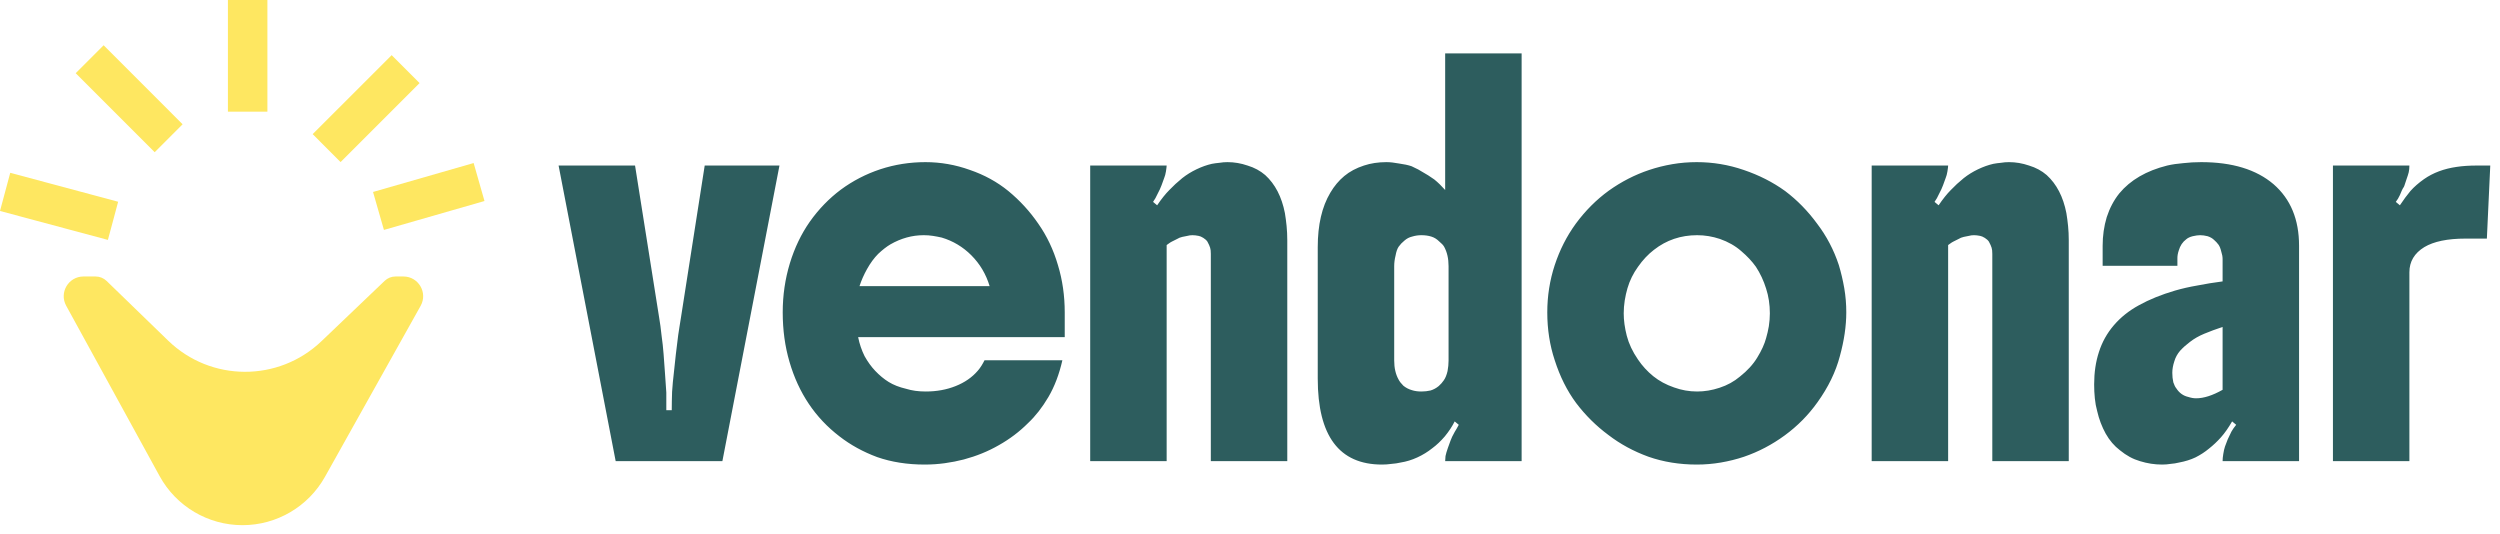
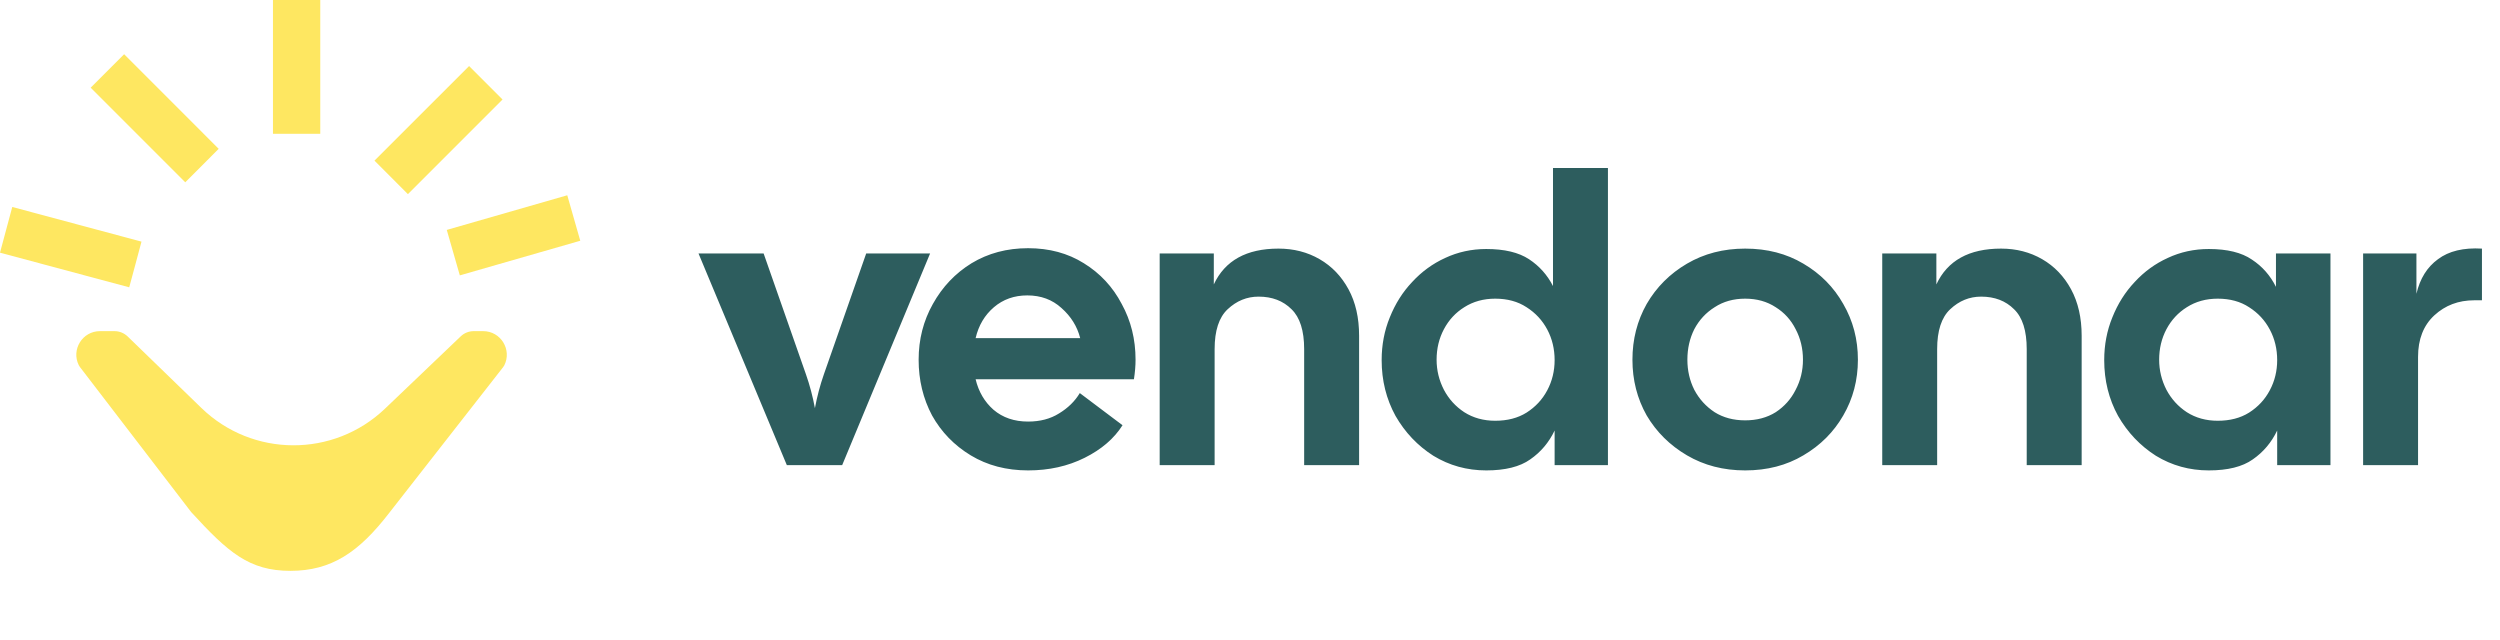
- <svg xmlns="http://www.w3.org/2000/svg" width="103" height="22" viewBox="0 0 103 22" fill="none">
-   <path d="M2.726 12.595C2.429 12.053 2.821 11.391 3.44 11.391H3.938C4.107 11.391 4.269 11.457 4.391 11.574L6.927 14.033C8.684 15.738 11.475 15.748 13.245 14.057L15.848 11.571C15.969 11.455 16.13 11.391 16.298 11.391H16.62C17.241 11.391 17.633 12.059 17.33 12.601L13.389 19.644C12.7 20.875 11.4 21.637 9.99 21.637C8.569 21.637 7.26 20.862 6.576 19.615L2.726 12.595Z" fill="#FEE761" />
+ <svg xmlns="http://www.w3.org/2000/svg" width="86" height="22" viewBox="0 0 86 22" fill="none">
+   <path d="M2.75 12.626C2.734 12.606 2.72 12.584 2.709 12.561C2.445 12.026 2.834 11.391 3.44 11.391H3.938C4.107 11.391 4.269 11.457 4.391 11.574L6.927 14.033C8.684 15.738 11.475 15.748 13.245 14.057L15.848 11.571C15.969 11.455 16.13 11.391 16.298 11.391H16.62C17.228 11.391 17.617 12.032 17.348 12.568C17.336 12.59 17.322 12.612 17.306 12.632L13.389 17.644C12.344 19 11.4 19.637 9.99 19.637C8.569 19.637 7.844 19 6.576 17.615L2.75 12.626Z" fill="#FEE761" />
  <path d="M4.867 8.312L4.657 9.098L4.445 9.884L0 8.692L0.422 7.12L4.867 8.312ZM19.961 8.282L15.818 9.473L15.593 8.69L15.369 7.909L19.514 6.717L19.961 8.282ZM17.287 3.423L14.032 6.678L12.882 5.526L16.137 2.272L17.287 3.423ZM7.523 5.12L6.373 6.271L3.119 3.016L4.27 1.865L7.523 5.12ZM11.017 4.602H9.39V0H11.017V4.602Z" fill="#FEE761" />
-   <path d="M26.164 6.82L27.158 13.092C27.195 13.307 27.228 13.549 27.256 13.82C27.293 14.081 27.321 14.338 27.34 14.59C27.359 14.833 27.377 15.089 27.396 15.36C27.415 15.621 27.433 15.892 27.452 16.172C27.452 16.303 27.452 16.429 27.452 16.55V16.9H27.676C27.676 16.676 27.681 16.424 27.69 16.144C27.709 15.864 27.732 15.612 27.76 15.388C27.779 15.183 27.807 14.921 27.844 14.604C27.881 14.287 27.914 14.021 27.942 13.806C27.961 13.685 27.979 13.563 27.998 13.442C28.017 13.321 28.035 13.204 28.054 13.092L29.034 6.82H32.114L29.762 19H25.366L23.014 6.82H26.164ZM43.867 12.868V13.89H35.355C35.411 14.17 35.5 14.431 35.621 14.674C35.752 14.907 35.897 15.108 36.056 15.276C36.233 15.463 36.419 15.617 36.615 15.738C36.812 15.859 37.05 15.953 37.33 16.018C37.451 16.055 37.577 16.083 37.708 16.102C37.847 16.121 37.992 16.13 38.142 16.13C38.59 16.13 39 16.055 39.373 15.906C39.747 15.757 40.05 15.547 40.283 15.276C40.34 15.211 40.391 15.141 40.438 15.066C40.484 14.991 40.526 14.917 40.563 14.842H43.77C43.639 15.421 43.447 15.925 43.196 16.354C42.944 16.783 42.663 17.143 42.355 17.432C42.001 17.787 41.599 18.09 41.151 18.342C40.713 18.594 40.232 18.79 39.709 18.93C39.458 18.995 39.196 19.047 38.925 19.084C38.655 19.121 38.38 19.14 38.099 19.14C37.381 19.14 36.727 19.037 36.139 18.832C35.561 18.617 35.043 18.333 34.586 17.978C33.587 17.213 32.901 16.191 32.528 14.912C32.341 14.277 32.248 13.596 32.248 12.868C32.248 12.168 32.346 11.496 32.541 10.852C32.737 10.208 33.013 9.634 33.367 9.13C33.731 8.617 34.156 8.178 34.642 7.814C35.136 7.45 35.678 7.17 36.266 6.974C36.863 6.778 37.483 6.68 38.127 6.68C38.753 6.68 39.364 6.787 39.962 7.002C40.559 7.207 41.086 7.497 41.544 7.87C42.02 8.262 42.43 8.71 42.776 9.214C43.13 9.718 43.401 10.287 43.587 10.922C43.774 11.538 43.867 12.187 43.867 12.868ZM35.411 11.79H40.773C40.624 11.295 40.372 10.871 40.017 10.516C39.672 10.171 39.266 9.928 38.8 9.788C38.678 9.76 38.557 9.737 38.435 9.718C38.314 9.699 38.188 9.69 38.057 9.69C37.581 9.69 37.124 9.816 36.685 10.068C36.527 10.161 36.359 10.292 36.181 10.46C36.014 10.628 35.859 10.838 35.719 11.09C35.589 11.323 35.486 11.557 35.411 11.79ZM44.916 6.82H48.066C48.066 6.857 48.056 6.937 48.038 7.058C48.019 7.17 47.996 7.259 47.968 7.324C47.931 7.427 47.893 7.529 47.856 7.632C47.819 7.735 47.763 7.856 47.688 7.996C47.66 8.052 47.632 8.108 47.604 8.164C47.576 8.211 47.543 8.262 47.506 8.318L47.674 8.458C47.851 8.197 48.019 7.987 48.178 7.828C48.337 7.66 48.514 7.497 48.71 7.338C48.887 7.198 49.083 7.077 49.298 6.974C49.513 6.871 49.722 6.797 49.928 6.75C50.031 6.731 50.133 6.717 50.236 6.708C50.348 6.689 50.46 6.68 50.572 6.68C50.852 6.68 51.127 6.727 51.398 6.82C51.678 6.904 51.92 7.035 52.126 7.212C52.536 7.585 52.807 8.108 52.938 8.78C52.966 8.948 52.989 9.125 53.008 9.312C53.026 9.499 53.036 9.695 53.036 9.9V19H49.886V10.46C49.886 10.348 49.877 10.264 49.858 10.208C49.839 10.143 49.802 10.059 49.746 9.956C49.709 9.9 49.653 9.849 49.578 9.802C49.503 9.755 49.438 9.727 49.382 9.718C49.288 9.699 49.205 9.69 49.13 9.69C49.055 9.69 48.985 9.699 48.92 9.718C48.855 9.727 48.785 9.741 48.71 9.76C48.626 9.779 48.556 9.807 48.5 9.844C48.444 9.872 48.369 9.909 48.276 9.956C48.239 9.975 48.201 9.998 48.164 10.026C48.136 10.045 48.103 10.068 48.066 10.096V19H44.916V6.82ZM62.691 19H59.541C59.541 18.944 59.546 18.874 59.555 18.79C59.574 18.697 59.607 18.585 59.653 18.454C59.7 18.333 59.737 18.23 59.765 18.146C59.793 18.062 59.849 17.945 59.933 17.796C59.961 17.749 59.989 17.703 60.017 17.656C60.045 17.6 60.073 17.549 60.101 17.502L59.933 17.362C59.831 17.567 59.695 17.773 59.527 17.978C59.359 18.174 59.187 18.337 59.009 18.468C58.823 18.617 58.617 18.743 58.393 18.846C58.169 18.949 57.941 19.019 57.707 19.056C57.586 19.084 57.46 19.103 57.329 19.112C57.199 19.131 57.068 19.14 56.937 19.14C55.173 19.14 54.291 17.959 54.291 15.598V10.18C54.291 9.265 54.464 8.519 54.809 7.94C54.968 7.669 55.159 7.441 55.383 7.254C55.607 7.067 55.878 6.923 56.195 6.82C56.475 6.727 56.783 6.68 57.119 6.68C57.269 6.68 57.441 6.699 57.637 6.736C57.843 6.764 58.015 6.801 58.155 6.848C58.361 6.941 58.519 7.025 58.631 7.1C58.753 7.165 58.907 7.263 59.093 7.394C59.243 7.515 59.392 7.66 59.541 7.828V2.2H62.691V19ZM59.681 14.856V10.964C59.681 10.656 59.621 10.39 59.499 10.166C59.462 10.101 59.392 10.026 59.289 9.942C59.196 9.849 59.089 9.783 58.967 9.746C58.846 9.709 58.711 9.69 58.561 9.69C58.431 9.69 58.305 9.709 58.183 9.746C58.062 9.774 57.955 9.83 57.861 9.914C57.768 9.989 57.689 10.073 57.623 10.166C57.567 10.25 57.525 10.371 57.497 10.53C57.46 10.679 57.441 10.824 57.441 10.964V14.856C57.441 15.164 57.502 15.425 57.623 15.64C57.661 15.715 57.726 15.799 57.819 15.892C57.922 15.976 58.039 16.037 58.169 16.074C58.281 16.111 58.412 16.13 58.561 16.13C58.692 16.13 58.818 16.116 58.939 16.088C59.061 16.051 59.173 15.99 59.275 15.906C59.359 15.831 59.429 15.752 59.485 15.668C59.551 15.575 59.602 15.449 59.639 15.29C59.667 15.141 59.681 14.996 59.681 14.856ZM69.907 19.14C69.198 19.14 68.535 19.033 67.919 18.818C67.303 18.594 66.753 18.295 66.267 17.922C65.763 17.549 65.32 17.11 64.938 16.606C64.564 16.102 64.27 15.514 64.055 14.842C63.85 14.226 63.748 13.568 63.748 12.868C63.748 12.196 63.85 11.547 64.055 10.922C64.261 10.297 64.55 9.727 64.924 9.214C65.316 8.682 65.768 8.229 66.281 7.856C66.804 7.483 67.359 7.198 67.948 7.002C68.255 6.899 68.573 6.82 68.9 6.764C69.226 6.708 69.562 6.68 69.907 6.68C70.57 6.68 71.214 6.787 71.84 7.002C72.474 7.217 73.043 7.506 73.547 7.87C74.042 8.243 74.481 8.691 74.864 9.214C75.255 9.727 75.554 10.297 75.76 10.922C75.853 11.23 75.927 11.547 75.984 11.874C76.04 12.201 76.067 12.532 76.067 12.868C76.067 13.428 75.979 14.03 75.802 14.674C75.633 15.318 75.326 15.953 74.877 16.578C74.504 17.101 74.056 17.553 73.534 17.936C73.011 18.319 72.451 18.613 71.853 18.818C71.546 18.921 71.228 19 70.901 19.056C70.575 19.112 70.243 19.14 69.907 19.14ZM69.921 16.13C70.23 16.13 70.537 16.079 70.846 15.976C71.163 15.873 71.443 15.719 71.686 15.514C71.993 15.271 72.231 15.01 72.4 14.73C72.577 14.441 72.698 14.175 72.763 13.932C72.81 13.773 72.847 13.61 72.876 13.442C72.903 13.265 72.918 13.087 72.918 12.91C72.918 12.546 72.866 12.205 72.763 11.888C72.661 11.561 72.521 11.263 72.344 10.992C72.185 10.768 71.984 10.553 71.742 10.348C71.499 10.133 71.205 9.965 70.859 9.844C70.552 9.741 70.239 9.69 69.921 9.69C69.249 9.69 68.657 9.891 68.144 10.292C67.901 10.479 67.681 10.712 67.486 10.992C67.29 11.263 67.145 11.557 67.052 11.874C67.005 12.033 66.968 12.201 66.939 12.378C66.912 12.555 66.897 12.733 66.897 12.91C66.897 13.199 66.939 13.507 67.023 13.834C67.108 14.161 67.261 14.487 67.486 14.814C67.663 15.075 67.873 15.304 68.115 15.5C68.358 15.696 68.643 15.85 68.969 15.962C69.278 16.074 69.595 16.13 69.921 16.13ZM77.113 6.82H80.263C80.263 6.857 80.254 6.937 80.235 7.058C80.216 7.17 80.193 7.259 80.165 7.324C80.128 7.427 80.09 7.529 80.053 7.632C80.016 7.735 79.96 7.856 79.885 7.996C79.857 8.052 79.829 8.108 79.801 8.164C79.773 8.211 79.74 8.262 79.703 8.318L79.871 8.458C80.048 8.197 80.216 7.987 80.375 7.828C80.534 7.66 80.711 7.497 80.907 7.338C81.084 7.198 81.28 7.077 81.495 6.974C81.71 6.871 81.92 6.797 82.125 6.75C82.228 6.731 82.33 6.717 82.433 6.708C82.545 6.689 82.657 6.68 82.769 6.68C83.049 6.68 83.324 6.727 83.595 6.82C83.875 6.904 84.118 7.035 84.323 7.212C84.734 7.585 85.004 8.108 85.135 8.78C85.163 8.948 85.186 9.125 85.205 9.312C85.224 9.499 85.233 9.695 85.233 9.9V19H82.083V10.46C82.083 10.348 82.074 10.264 82.055 10.208C82.036 10.143 81.999 10.059 81.943 9.956C81.906 9.9 81.85 9.849 81.775 9.802C81.7 9.755 81.635 9.727 81.579 9.718C81.486 9.699 81.402 9.69 81.327 9.69C81.252 9.69 81.182 9.699 81.117 9.718C81.052 9.727 80.982 9.741 80.907 9.76C80.823 9.779 80.753 9.807 80.697 9.844C80.641 9.872 80.566 9.909 80.473 9.956C80.436 9.975 80.398 9.998 80.361 10.026C80.333 10.045 80.3 10.068 80.263 10.096V19H77.113V6.82ZM86.279 15.836C86.279 15.351 86.344 14.907 86.475 14.506C86.605 14.095 86.811 13.727 87.091 13.4C87.371 13.073 87.716 12.798 88.127 12.574C88.547 12.341 89.041 12.14 89.611 11.972C89.9 11.888 90.208 11.818 90.535 11.762C90.861 11.697 91.207 11.641 91.571 11.594V10.67C91.571 10.577 91.552 10.474 91.515 10.362C91.487 10.241 91.449 10.147 91.403 10.082C91.347 10.007 91.286 9.942 91.221 9.886C91.155 9.821 91.067 9.769 90.955 9.732C90.843 9.704 90.74 9.69 90.647 9.69C90.563 9.69 90.46 9.704 90.339 9.732C90.227 9.76 90.138 9.802 90.073 9.858C89.923 9.97 89.821 10.124 89.765 10.32C89.727 10.432 89.709 10.535 89.709 10.628V10.95H86.629V10.124C86.629 9.713 86.685 9.321 86.797 8.948C86.918 8.575 87.091 8.248 87.315 7.968C87.772 7.417 88.43 7.035 89.289 6.82C89.494 6.773 89.713 6.741 89.947 6.722C90.189 6.694 90.437 6.68 90.689 6.68C91.967 6.68 92.961 6.983 93.671 7.59C94.371 8.197 94.721 9.041 94.721 10.124V19H91.571C91.571 18.916 91.58 18.818 91.599 18.706C91.617 18.585 91.641 18.482 91.669 18.398C91.706 18.295 91.743 18.197 91.781 18.104C91.827 18.001 91.879 17.894 91.935 17.782C91.981 17.698 92.047 17.605 92.131 17.502L91.963 17.362C91.813 17.623 91.659 17.843 91.501 18.02C91.351 18.188 91.188 18.342 91.011 18.482C90.843 18.622 90.656 18.743 90.451 18.846C90.255 18.939 90.031 19.009 89.779 19.056C89.667 19.084 89.55 19.103 89.429 19.112C89.317 19.131 89.2 19.14 89.079 19.14C88.771 19.14 88.467 19.093 88.169 19C87.879 18.916 87.604 18.767 87.343 18.552C87.109 18.375 86.913 18.146 86.755 17.866C86.596 17.577 86.479 17.269 86.405 16.942C86.358 16.774 86.325 16.597 86.307 16.41C86.288 16.223 86.279 16.032 86.279 15.836ZM89.499 15.36C89.499 15.5 89.513 15.631 89.541 15.752C89.578 15.864 89.62 15.948 89.667 16.004C89.788 16.191 89.951 16.307 90.157 16.354C90.269 16.391 90.376 16.41 90.479 16.41C90.796 16.41 91.16 16.293 91.571 16.06V13.47C91.291 13.563 91.039 13.657 90.815 13.75C90.591 13.843 90.395 13.955 90.227 14.086C90.077 14.198 89.942 14.319 89.821 14.45C89.709 14.581 89.629 14.725 89.583 14.884C89.527 15.052 89.499 15.211 89.499 15.36ZM96.117 6.82H99.267C99.267 6.923 99.258 7.016 99.239 7.1C99.22 7.175 99.188 7.277 99.141 7.408C99.094 7.548 99.066 7.632 99.057 7.66C99.048 7.688 99.029 7.721 99.001 7.758C98.982 7.786 98.94 7.879 98.875 8.038C98.828 8.141 98.772 8.234 98.707 8.318L98.875 8.458C99.024 8.234 99.169 8.038 99.309 7.87C99.458 7.702 99.645 7.539 99.869 7.38C100.242 7.119 100.69 6.951 101.213 6.876C101.456 6.839 101.736 6.82 102.053 6.82H102.599L102.459 9.83H101.577C100.84 9.83 100.275 9.947 99.883 10.18C99.472 10.432 99.267 10.777 99.267 11.216V19H96.117V6.82Z" fill="#2D5D5E" />
+   <path d="M27.067 16L24.029 8.72H26.269L27.725 12.878C27.856 13.251 27.959 13.639 28.033 14.04C28.108 13.639 28.211 13.251 28.341 12.878L29.797 8.72H31.995L28.971 16H27.067ZM35.367 16.182C34.621 16.182 33.963 16.009 33.393 15.664C32.824 15.319 32.381 14.861 32.063 14.292C31.755 13.713 31.601 13.074 31.601 12.374C31.601 11.674 31.765 11.035 32.091 10.456C32.418 9.868 32.861 9.401 33.421 9.056C33.991 8.711 34.639 8.538 35.367 8.538C36.095 8.538 36.735 8.711 37.285 9.056C37.845 9.401 38.279 9.868 38.587 10.456C38.905 11.035 39.063 11.674 39.063 12.374C39.063 12.477 39.059 12.584 39.049 12.696C39.04 12.808 39.026 12.925 39.007 13.046H33.561C33.664 13.475 33.869 13.825 34.177 14.096C34.495 14.367 34.891 14.502 35.367 14.502C35.778 14.502 36.133 14.409 36.431 14.222C36.739 14.035 36.977 13.802 37.145 13.522L38.615 14.628C38.326 15.085 37.892 15.459 37.313 15.748C36.735 16.037 36.086 16.182 35.367 16.182ZM35.339 10.162C34.891 10.162 34.509 10.297 34.191 10.568C33.874 10.839 33.664 11.193 33.561 11.632H37.159C37.057 11.231 36.842 10.885 36.515 10.596C36.198 10.307 35.806 10.162 35.339 10.162ZM39.893 16V8.72H41.755V9.784C42.138 8.963 42.88 8.552 43.981 8.552C44.504 8.552 44.975 8.673 45.395 8.916C45.815 9.159 46.146 9.504 46.389 9.952C46.632 10.4 46.753 10.932 46.753 11.548V16H44.863V12.01C44.863 11.375 44.718 10.918 44.429 10.638C44.14 10.349 43.762 10.204 43.295 10.204C42.894 10.204 42.539 10.349 42.231 10.638C41.932 10.918 41.783 11.375 41.783 12.01V16H39.893ZM51.127 16.182C50.464 16.182 49.858 16.014 49.307 15.678C48.766 15.333 48.332 14.875 48.005 14.306C47.688 13.727 47.529 13.088 47.529 12.388C47.529 11.865 47.622 11.375 47.809 10.918C47.996 10.451 48.252 10.045 48.579 9.7C48.906 9.345 49.284 9.07 49.713 8.874C50.152 8.669 50.623 8.566 51.127 8.566C51.752 8.566 52.242 8.683 52.597 8.916C52.952 9.149 53.227 9.457 53.423 9.84V5.78H55.313V16H53.479V14.81C53.283 15.221 53.003 15.552 52.639 15.804C52.284 16.056 51.78 16.182 51.127 16.182ZM51.435 14.474C51.855 14.474 52.214 14.381 52.513 14.194C52.821 13.998 53.059 13.741 53.227 13.424C53.395 13.107 53.479 12.761 53.479 12.388C53.479 12.005 53.395 11.655 53.227 11.338C53.059 11.021 52.821 10.764 52.513 10.568C52.214 10.372 51.855 10.274 51.435 10.274C51.034 10.274 50.679 10.372 50.371 10.568C50.072 10.755 49.839 11.007 49.671 11.324C49.503 11.641 49.419 11.991 49.419 12.374C49.419 12.738 49.503 13.083 49.671 13.41C49.839 13.727 50.072 13.984 50.371 14.18C50.679 14.376 51.034 14.474 51.435 14.474ZM60.034 16.182C59.287 16.182 58.62 16.009 58.032 15.664C57.444 15.319 56.982 14.861 56.646 14.292C56.319 13.713 56.156 13.074 56.156 12.374C56.156 11.674 56.319 11.035 56.646 10.456C56.982 9.877 57.444 9.415 58.032 9.07C58.62 8.725 59.287 8.552 60.034 8.552C60.79 8.552 61.457 8.725 62.036 9.07C62.624 9.415 63.081 9.877 63.408 10.456C63.744 11.035 63.912 11.674 63.912 12.374C63.912 13.074 63.744 13.713 63.408 14.292C63.081 14.861 62.624 15.319 62.036 15.664C61.457 16.009 60.79 16.182 60.034 16.182ZM60.034 14.46C60.435 14.46 60.785 14.367 61.084 14.18C61.383 13.984 61.611 13.727 61.77 13.41C61.938 13.093 62.022 12.747 62.022 12.374C62.022 11.991 61.938 11.641 61.77 11.324C61.611 11.007 61.383 10.755 61.084 10.568C60.785 10.372 60.435 10.274 60.034 10.274C59.633 10.274 59.283 10.372 58.984 10.568C58.685 10.755 58.452 11.007 58.284 11.324C58.125 11.641 58.046 11.991 58.046 12.374C58.046 12.747 58.125 13.093 58.284 13.41C58.452 13.727 58.685 13.984 58.984 14.18C59.283 14.367 59.633 14.46 60.034 14.46ZM64.749 16V8.72H66.611V9.784C66.993 8.963 67.735 8.552 68.837 8.552C69.359 8.552 69.831 8.673 70.251 8.916C70.671 9.159 71.002 9.504 71.245 9.952C71.487 10.4 71.609 10.932 71.609 11.548V16H69.719V12.01C69.719 11.375 69.574 10.918 69.284 10.638C68.995 10.349 68.617 10.204 68.15 10.204C67.749 10.204 67.394 10.349 67.087 10.638C66.788 10.918 66.638 11.375 66.638 12.01V16H64.749ZM75.983 16.182C75.32 16.182 74.713 16.014 74.162 15.678C73.621 15.333 73.187 14.875 72.861 14.306C72.543 13.727 72.385 13.088 72.385 12.388C72.385 11.865 72.478 11.375 72.665 10.918C72.851 10.451 73.108 10.045 73.434 9.7C73.761 9.345 74.139 9.07 74.569 8.874C75.007 8.669 75.478 8.566 75.983 8.566C76.617 8.566 77.112 8.687 77.466 8.93C77.821 9.163 78.097 9.476 78.293 9.868V8.72H80.168V16H78.335V14.81C78.138 15.221 77.859 15.552 77.495 15.804C77.14 16.056 76.636 16.182 75.983 16.182ZM76.29 14.474C76.71 14.474 77.07 14.381 77.368 14.194C77.677 13.998 77.915 13.741 78.082 13.424C78.251 13.107 78.335 12.761 78.335 12.388C78.335 12.005 78.251 11.655 78.082 11.338C77.915 11.021 77.677 10.764 77.368 10.568C77.07 10.372 76.71 10.274 76.29 10.274C75.889 10.274 75.534 10.372 75.227 10.568C74.928 10.755 74.695 11.007 74.526 11.324C74.359 11.641 74.275 11.991 74.275 12.374C74.275 12.738 74.359 13.083 74.526 13.41C74.695 13.727 74.928 13.984 75.227 14.18C75.534 14.376 75.889 14.474 76.29 14.474ZM81.291 16V8.72H83.125V10.106C83.247 9.583 83.494 9.187 83.867 8.916C84.241 8.636 84.745 8.515 85.379 8.552V10.33H85.113C84.572 10.33 84.115 10.503 83.741 10.848C83.368 11.193 83.181 11.669 83.181 12.276V16H81.291Z" fill="#2D5D5E" />
</svg>
